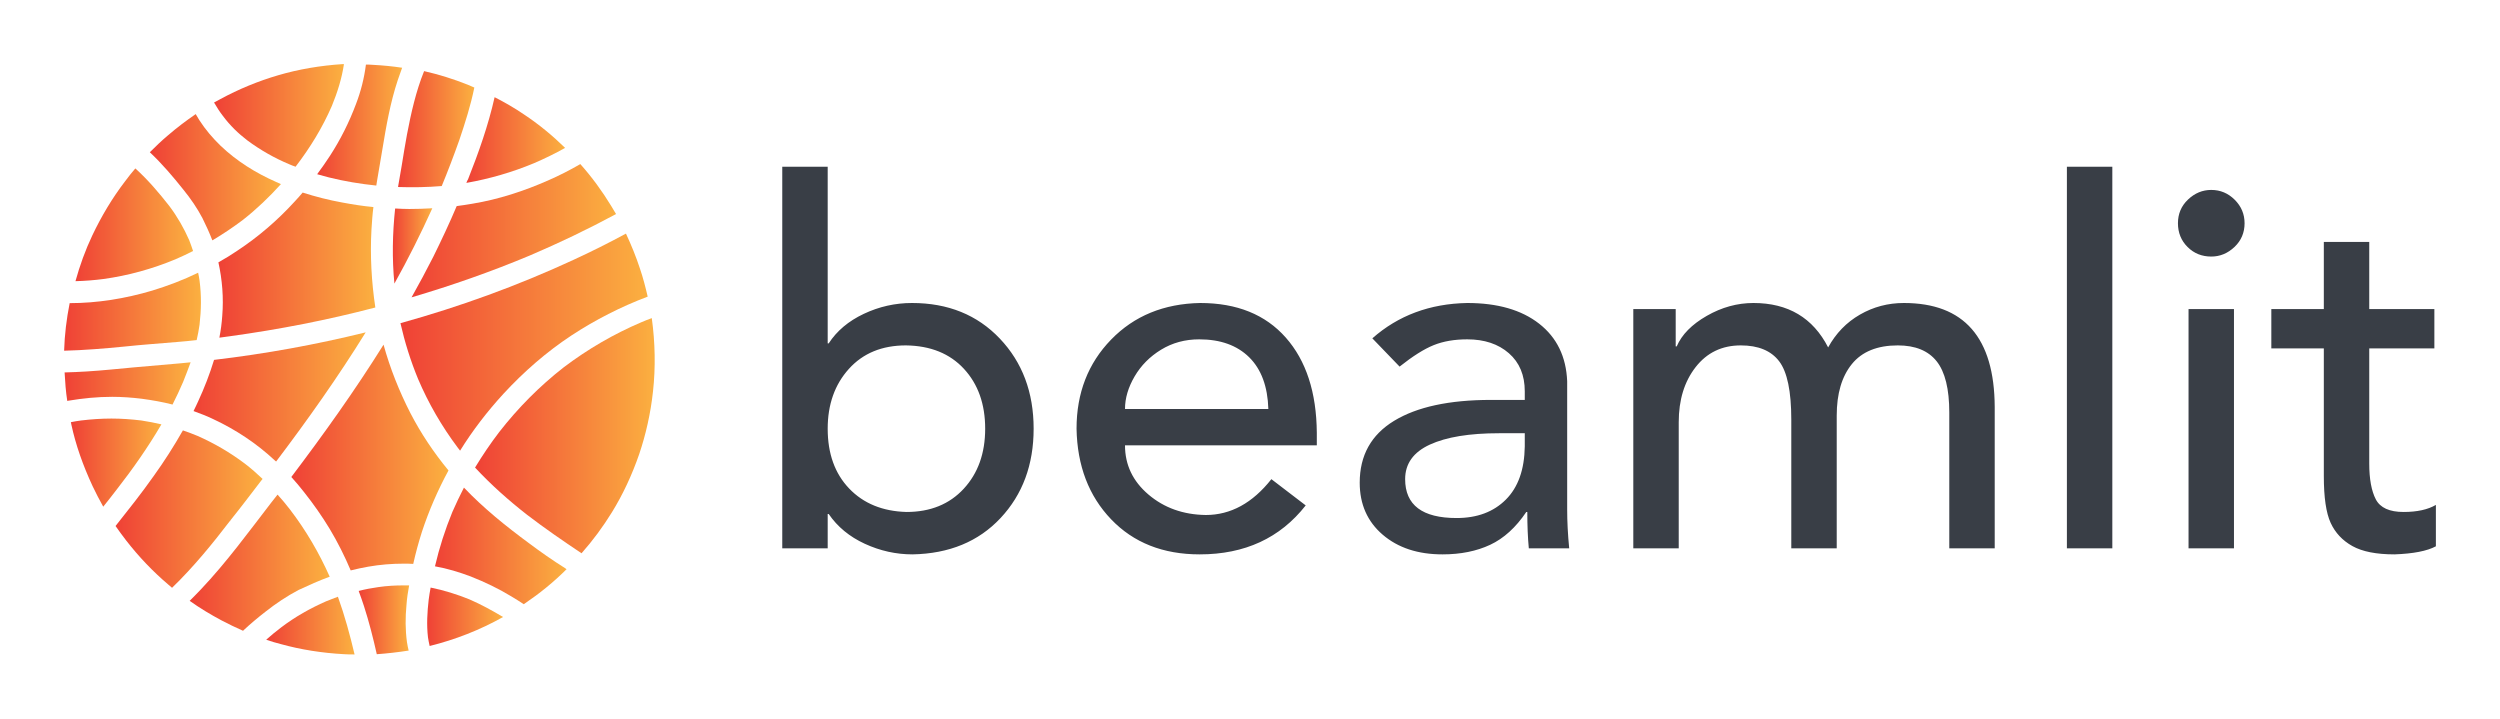
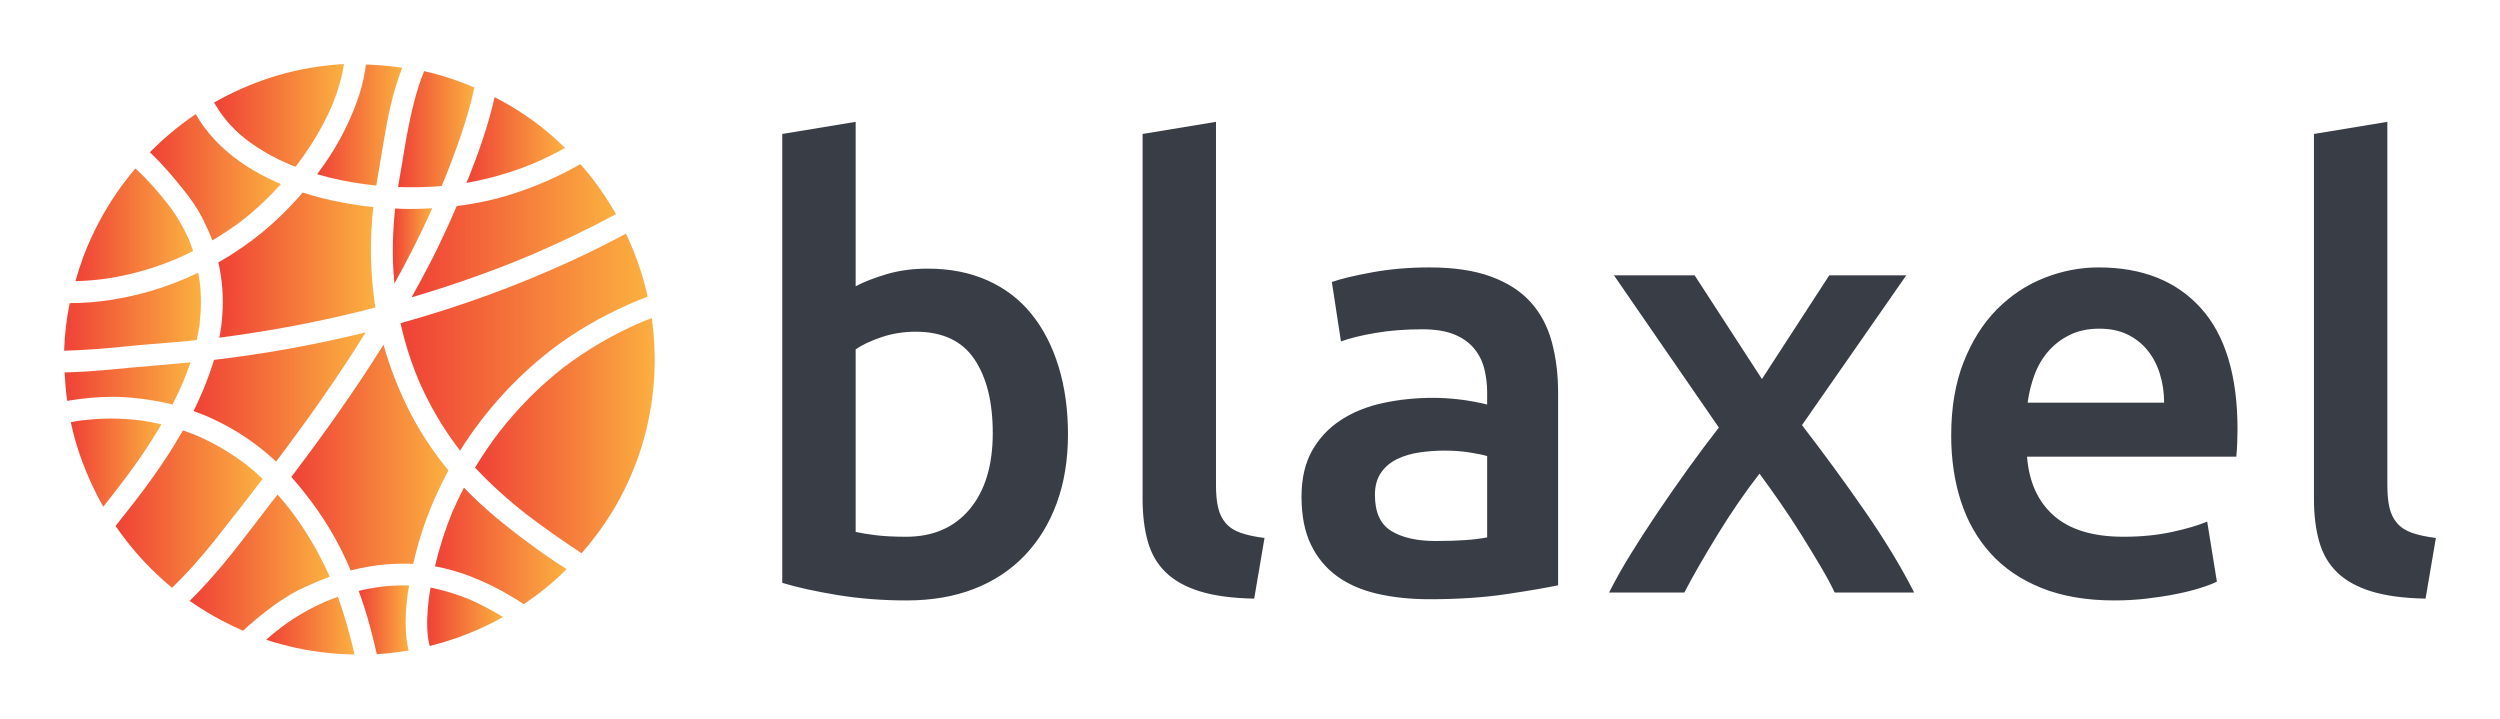
<svg xmlns="http://www.w3.org/2000/svg" version="1.1" width="3162.208" height="908.897" viewBox="0 0 3162.208 908.897">
  <g transform="scale(8.110415) translate(10, 10)">
-     <defs id="SvgjsDefs1056">
-       <linearGradient id="SvgjsLinearGradient1061">
-         <stop id="SvgjsStop1062" stop-color="#ef4136" offset="0" />
-         <stop id="SvgjsStop1063" stop-color="#fbb040" offset="1" />
+     <defs id="SvgjsDefs18746">
+       <linearGradient id="SvgjsLinearGradient18751">
+         <stop id="SvgjsStop18752" stop-color="#ef4136" offset="0" />
+         <stop id="SvgjsStop18753" stop-color="#fbb040" offset="1" />
      </linearGradient>
    </defs>
-     <g id="SvgjsG1057" featureKey="uHI19F-0" transform="matrix(0.3765456,0,0,0.3765456,-29.21994,-29.2576)" fill="url(#SvgjsLinearGradient1061)">
+     <g id="SvgjsG18747" featureKey="uHI19F-0" transform="matrix(0.3765456,0,0,0.3765456,-29.21994,-29.2576)" fill="url(#SvgjsLinearGradient18751)">
      <g>
        <path d="M182.4,123.3c6.4,1.9,12.9,3.2,19.5,4.1c1.7,0.2,3.4,0.4,5,0.6c0.1-0.6,0.2-1.3,0.3-1.9c0.7-4.3,1.5-8.7,2.2-13   c1.6-9.7,3.3-19.5,6.4-28.8c0.6-1.7,1.2-3.4,1.8-5.1c-4-0.6-8.1-1-12.1-1.2c-1-0.1-2-0.1-2.9-0.1c-0.7,5.6-2.1,11.1-4.1,16.3   c-2.8,7.5-6.4,14.7-10.8,21.5C186.1,118.2,184.3,120.7,182.4,123.3z" />
        <path d="M204.9,146.2c0.2-3.1,0.4-6.2,0.8-9.3c-4.4-0.4-8.7-1.1-13-1.9c-5.5-1-11-2.4-16.3-4.1c-1,1.2-2.1,2.4-3.2,3.6   c-7.1,7.8-15.1,14.7-23.9,20.5c-2.5,1.7-5.1,3.3-7.8,4.8c1.6,7.2,2.2,14.8,1.6,22.1c-0.2,3-0.6,6.1-1.2,9.1   c1.5-0.2,2.9-0.4,4.4-0.6c20.3-2.8,40.4-6.7,60.2-11.9C204.9,167.8,204.3,157,204.9,146.2z" />
        <path d="M133.1,217.4c-0.6,1.4-1.3,2.7-1.9,4c2.8,1,5.6,2.1,8.3,3.4c9.2,4.3,17.8,10,25.2,16.9c0.2,0.2,0.5,0.4,0.7,0.6   c13.1-17.3,25.7-35.1,37.1-53.5c-20.7,5.1-41.6,8.9-62.8,11.4C137.9,206.1,135.7,211.8,133.1,217.4z" />
        <path d="M215.9,128.6c6,0.2,12.1,0.1,18.1-0.4c2.6-6.3,5-12.6,7.3-19.1c2.4-7.1,4.7-14.3,6.2-21.7c-0.9-0.4-1.9-0.8-2.8-1.2   c-5.8-2.3-11.8-4.2-18-5.6c-3.4,8.4-5.4,17.4-7.1,26.3c-0.8,4.3-1.5,8.7-2.2,13C216.9,122.9,216.4,125.7,215.9,128.6z" />
        <path d="M220.6,137.7c-2,0-3.9-0.1-5.9-0.2c-1.1,10.4-1.3,20.8-0.3,31.1c5.7-10.2,10.9-20.6,15.7-31.2   C226.9,137.6,223.7,137.7,220.6,137.7z" />
        <path d="M244.2,126.9c9.6-1.7,19-4.4,28.1-8.2c4.4-1.9,8.7-4,12.8-6.3c-5.2-5.1-10.9-9.8-17.1-13.9c-3.8-2.6-7.8-4.9-12.1-7.1   c-2.6,11.6-6.6,22.9-11,34C244.6,125.8,244.4,126.4,244.2,126.9z" />
        <path d="M246.8,135.5c-2.2,0.4-4.4,0.7-6.6,1c-3,7.1-6.3,14.1-9.7,21c-2.9,5.7-5.9,11.3-9,16.8c16.6-4.9,32.9-10.6,48.9-17.3   c12.2-5.2,24.1-10.9,35.8-17.2c-0.7-1.2-1.4-2.4-2.1-3.5c-3.6-5.9-7.8-11.7-12.7-17.2c-4.3,2.5-8.8,4.8-13.4,6.8   C268,130.3,257.6,133.7,246.8,135.5z" />
        <path d="M216.9,185c1.8,7.9,4.2,15.6,7.3,23.1c4.3,10.1,9.8,19.6,16.4,28.4c0.3,0.4,0.7,0.9,1,1.3c5.2-8.4,11.3-16.3,18-23.6   c8.4-9.1,17.8-17.3,28.1-24.1c9.9-6.5,20.5-11.9,31.6-16.1c-0.9-3.9-1.9-7.8-3.2-11.6c-1.6-4.9-3.6-9.8-5.8-14.5   c-7.2,3.9-14.4,7.5-21.8,10.9C265.4,169.5,241.4,178.2,216.9,185z" />
        <path d="M321,182.9c-1.4,0.5-2.9,1.1-4.3,1.7c-11.5,4.9-22.3,11.2-32.2,18.7c-10,7.8-18.9,16.8-26.7,26.8c-3.6,4.7-6.9,9.6-10,14.7   c6.6,7.1,13.9,13.6,21.6,19.6c7.3,5.6,14.9,10.8,22.5,15.9c4.7-5.3,8.9-11,12.6-17c4.5-7.3,8.3-15.4,11.3-24.1   c2.7-8,4.7-16.7,5.7-25.9C322.6,203.4,322.4,193.1,321,182.9z" />
        <path d="M221,222.2c-4.6-9-8.4-18.5-11.1-28.3c-11.8,18.9-24.8,37.1-38.2,54.8c1.8,2,3.6,4.1,5.3,6.3c3.8,4.8,7.4,9.9,10.6,15.2   c3.3,5.5,6.2,11.3,8.7,17.2c4.8-1.2,9.7-2.1,14.6-2.5c2.4-0.2,4.8-0.3,7.2-0.3c1.4,0,2.8,0,4.1,0.1c1-4.5,2.2-8.9,3.6-13.3   c2.9-8.8,6.6-17.3,11-25.4C230.7,238.6,225.4,230.7,221,222.2z" />
        <path d="M220.5,293.6c-0.8,0-1.5,0-2.3,0c-3.5,0-6.9,0.2-10.4,0.7c-2.8,0.4-5.5,0.9-8.2,1.6c0.8,2.1,1.5,4.2,2.2,6.3   c2.1,6.5,3.8,13.2,5.3,19.9c4.3-0.3,8.7-0.8,13.2-1.5c-0.3-1.2-0.5-2.3-0.7-3.5c-0.7-5.1-0.7-10.2-0.2-15.4   C219.6,298.9,220,296.3,220.5,293.6z" />
        <path d="M270.1,276.1c-9.5-7-18.7-14.4-26.9-23c-1.7,3.3-3.3,6.7-4.8,10.1c-3,7.3-5.4,14.8-7.2,22.5c5.1,0.9,10,2.4,14.8,4.2   c5.8,2.3,11.5,5,16.9,8.3c1.7,1,3.4,2.1,5.1,3.2c0.1-0.1,0.3-0.2,0.4-0.3c6.2-4.2,12-8.9,17.3-14.2c-0.2-0.2-0.5-0.3-0.7-0.5   C279.9,283.2,274.9,279.7,270.1,276.1z" />
        <path d="M229.4,294.5c-0.3,1.7-0.6,3.3-0.8,5c-0.6,5.2-0.9,10.4-0.3,15.6c0.2,1.2,0.4,2.4,0.7,3.6c10.5-2.6,20.8-6.6,30.4-12   c-4.5-2.7-9.1-5.2-13.9-7.3C240.3,297.3,234.9,295.6,229.4,294.5z" />
        <path d="M146.8,266.4c0,0-0.1,0.1-0.1,0.1c-0.2,0.3-0.4,0.5-0.6,0.8C146.4,267,146.6,266.7,146.8,266.4z" />
        <path d="M158.7,250.9c0.4-0.5,0.7-0.9,1.1-1.4c-2.3-2.2-4.7-4.3-7.3-6.3c-6.1-4.6-12.6-8.4-19.6-11.5c-2-0.8-4-1.6-6.1-2.3   c-3.7,6.5-7.7,12.8-12.1,18.9c-5,7.1-10.4,13.9-15.8,20.7c1.3,1.9,2.8,3.9,4.4,6c5.2,6.7,11.1,12.9,17.6,18.4   c0.5,0.4,0.9,0.8,1.4,1.2c8.9-8.6,16.8-18.3,24.3-28.1C150.8,261.3,154.7,256.1,158.7,250.9z" />
        <path d="M187.6,290c-4.4-9.9-9.9-19.3-16.5-27.9c-1.6-2.1-3.3-4.1-5.1-6.1c-0.9,1.1-1.7,2.2-2.6,3.3c-9.4,12.2-18.5,24.7-29.1,35.9   c-1.6,1.6-3.1,3.3-4.7,4.8c4.2,3,8.7,5.7,13.2,8.1c2.9,1.5,5.9,3,8.9,4.3c0.1-0.1,0.2-0.1,0.2-0.2c2.9-2.7,6-5.3,9.1-7.7   c4.3-3.4,8.8-6.4,13.7-9C179,293.5,183.2,291.6,187.6,290z" />
        <path d="M186.1,300.2c-6.6,2.9-12.8,6.4-18.6,10.8c-2.1,1.6-4.2,3.3-6.2,5.1c2,0.7,4,1.3,6,1.8c8.3,2.3,17.1,3.7,26.3,4.2   c1.4,0.1,2.8,0.1,4.3,0.1c-1.9-8.1-4.1-16.1-6.9-23.9C189.3,298.9,187.7,299.6,186.1,300.2z" />
        <path d="M113.2,193.7c3.7-0.3,7.4-0.6,11-0.9c2.8-0.2,5.6-0.5,8.3-0.8c0.5-2.1,0.9-4.3,1.2-6.4c0.7-6.1,0.8-12.1,0-18.2   c-0.2-1.1-0.3-2.2-0.6-3.3c-6.1,3-12.5,5.4-19,7.4c-11.1,3.3-22.7,5.2-34.2,5.2c-1.3,6.5-2.1,13.1-2.3,19.7   c8.3-0.2,16.6-0.9,24.8-1.7C106.1,194.3,109.7,194,113.2,193.7z" />
        <path d="M109.8,216.3c4.3,0.6,8.5,1.3,12.7,2.4c1.6-3.1,3-6.2,4.4-9.4c1.1-2.7,2.1-5.4,3.1-8.1c-1.3,0.1-2.6,0.3-4,0.4   c-6.5,0.6-13,1.1-19.5,1.7c-6.5,0.6-13,1.3-19.6,1.7c-3,0.2-6,0.3-9.1,0.4c0.2,3.9,0.5,7.9,1.1,11.8c0.2,0,0.4-0.1,0.5-0.1   c6-1,12-1.6,18.1-1.6C101.6,215.5,105.7,215.8,109.8,216.3z" />
        <path d="M117.9,226.9c-2.7-0.6-5.5-1.2-8.3-1.6c-4.1-0.5-8.3-0.8-12.4-0.8c-4.2,0-8.4,0.3-12.6,0.8c-1.4,0.2-2.8,0.4-4.2,0.7   c0.1,0.3,0.1,0.7,0.2,1c1.8,8.4,4.8,16.9,8.8,25.5c1.3,2.8,2.8,5.6,4.4,8.5c1.9-2.3,3.7-4.7,5.5-7   C106.1,245.3,112.4,236.3,117.9,226.9z" />
        <path d="M153.5,109.3c5.4,4,11.2,7.3,17.4,9.9c0.9,0.4,1.7,0.7,2.6,1c0-0.1,0.1-0.1,0.1-0.2c5.9-7.7,11-16,14.9-25   c2.3-5.6,4.1-11.3,5-17.3c-0.2,0-0.4,0-0.6,0c-9.1,0.6-18.1,2.1-26.6,4.6c-8.2,2.4-16.3,5.7-24.2,10c-0.8,0.4-1.6,0.9-2.4,1.3   c1.1,1.9,2.3,3.8,3.7,5.6C146.3,103.1,149.7,106.4,153.5,109.3z" />
        <path d="M127,129.7c3,3.7,5.7,7.6,7.9,11.8c1.5,3,2.9,6.1,4.1,9.2c4.4-2.6,8.7-5.5,12.8-8.6c5.6-4.4,10.8-9.4,15.6-14.7   c-0.7-0.3-1.4-0.6-2-0.9c-8.4-3.7-16.3-8.6-23-15c-3.3-3.2-6.3-6.7-8.8-10.6c-0.5-0.8-1-1.6-1.5-2.5c-3.9,2.7-7.8,5.6-11.6,8.9   c-2.5,2.1-4.9,4.4-7.4,6.9C118.2,119,122.7,124.3,127,129.7z" />
        <path d="M123.8,158.5c2.4-1,4.8-2.2,7.2-3.4c-0.5-1.5-1-3-1.6-4.5c-2.2-5-4.9-9.7-8.2-14.1c-4.3-5.5-8.9-10.9-14.1-15.6   c-1.4,1.6-2.8,3.4-4.3,5.4c-5.2,6.8-9.7,14.3-13.5,22.3c-2.9,6.1-5.2,12.5-7,19c3.9-0.1,7.8-0.4,11.6-0.9   C104.1,165.3,114.2,162.5,123.8,158.5z" />
      </g>
    </g>
-     <g id="SvgjsG1058" featureKey="8FbbNb-0" transform="matrix(3.936125,0,0,3.936125,106.6468,-3.208292)" fill="#393e46">
-       <path d="M3.16 4.88 l0 7 l0.04 0 c0.32 -0.493 0.783 -0.883 1.39 -1.17 s1.243 -0.43 1.91 -0.43 c1.427 0 2.587 0.47 3.48 1.41 s1.34 2.13 1.34 3.57 c0 1.427 -0.437 2.607 -1.31 3.54 s-2.037 1.413 -3.49 1.44 c-0.653 0 -1.283 -0.14 -1.89 -0.42 s-1.083 -0.673 -1.43 -1.18 l-0.04 0 l0 1.36 l-1.8 0 l0 -15.12 l1.8 0 z M3.16 15.26 c0 0.987 0.283 1.777 0.85 2.37 s1.323 0.903 2.27 0.93 c0.947 0 1.703 -0.307 2.27 -0.92 s0.85 -1.407 0.85 -2.38 s-0.28 -1.763 -0.84 -2.37 s-1.327 -0.917 -2.3 -0.93 c-0.947 0 -1.7 0.31 -2.26 0.93 s-0.84 1.41 -0.84 2.37 z M17.92 10.28 c1.453 0 2.583 0.457 3.39 1.37 s1.217 2.17 1.23 3.77 l0 0.5 l-7.6 0 c0 0.773 0.31 1.423 0.93 1.95 s1.377 0.797 2.27 0.81 c0.987 0 1.853 -0.473 2.6 -1.42 l1.36 1.04 c-1.013 1.293 -2.413 1.94 -4.2 1.94 c-1.453 0 -2.623 -0.463 -3.51 -1.39 s-1.343 -2.123 -1.37 -3.59 c0 -1.413 0.457 -2.59 1.37 -3.53 s2.09 -1.423 3.53 -1.45 z M20.62 14.48 c-0.027 -0.893 -0.28 -1.577 -0.76 -2.05 s-1.14 -0.71 -1.98 -0.71 c-0.56 0 -1.063 0.137 -1.51 0.41 s-0.797 0.627 -1.05 1.06 s-0.38 0.863 -0.38 1.29 l5.68 0 z M28.5 10.28 c1.2 0 2.15 0.273 2.85 0.82 s1.07 1.307 1.11 2.28 l0 5.08 c0 0.48 0.027 0.993 0.08 1.54 l-1.6 0 c-0.04 -0.427 -0.06 -0.907 -0.06 -1.44 l-0.04 0 c-0.413 0.613 -0.89 1.047 -1.43 1.3 s-1.17 0.38 -1.89 0.38 c-0.973 0 -1.763 -0.26 -2.37 -0.78 s-0.91 -1.207 -0.91 -2.06 c0 -1.08 0.453 -1.897 1.36 -2.45 s2.187 -0.83 3.84 -0.83 l1.34 0 l0 -0.34 c0 -0.64 -0.21 -1.143 -0.63 -1.51 s-0.97 -0.55 -1.65 -0.55 c-0.507 0 -0.95 0.077 -1.33 0.23 s-0.83 0.437 -1.35 0.85 l-1.08 -1.12 c1.027 -0.907 2.28 -1.373 3.76 -1.4 z M26.04 17.26 c0 1.027 0.68 1.54 2.04 1.54 c0.813 0 1.463 -0.243 1.95 -0.73 s0.737 -1.19 0.75 -2.11 l0 -0.52 l-1.02 0 c-1.173 0 -2.087 0.15 -2.74 0.45 s-0.98 0.757 -0.98 1.37 z M39.84 10.28 c1.373 0 2.36 0.587 2.96 1.76 c0.307 -0.56 0.727 -0.993 1.26 -1.3 s1.113 -0.46 1.74 -0.46 c2.387 0 3.587 1.373 3.6 4.12 l0 5.6 l-1.8 0 l0 -5.38 c0 -0.933 -0.167 -1.61 -0.5 -2.03 s-0.847 -0.63 -1.54 -0.63 c-0.813 0 -1.42 0.247 -1.82 0.74 s-0.6 1.173 -0.6 2.04 l0 5.26 l-1.8 0 l0 -5.1 c0 -1.12 -0.16 -1.89 -0.48 -2.31 s-0.827 -0.63 -1.52 -0.63 c-0.747 0 -1.343 0.287 -1.79 0.86 s-0.67 1.3 -0.67 2.18 l0 5 l-1.8 0 l0 -9.48 l1.68 0 l0 1.48 l0.04 0 c0.2 -0.467 0.597 -0.87 1.19 -1.21 s1.21 -0.51 1.85 -0.51 z M54.06 4.88 l0 15.12 l-1.8 0 l0 -15.12 l1.8 0 z M57.98 5.8 c0.36 0 0.67 0.13 0.93 0.39 s0.39 0.57 0.39 0.93 c0 0.373 -0.133 0.687 -0.4 0.94 s-0.573 0.38 -0.92 0.38 c-0.373 0 -0.687 -0.127 -0.94 -0.38 s-0.38 -0.567 -0.38 -0.94 s0.133 -0.687 0.4 -0.94 s0.573 -0.38 0.92 -0.38 z M58.88 10.52 l0 9.48 l-1.8 0 l0 -9.48 l1.8 0 z M64.24 7.86 l-0 2.66 l2.58 0 l0 1.56 l-2.58 0 l0 4.56 c0 0.613 0.087 1.087 0.26 1.42 s0.54 0.5 1.1 0.5 c0.533 0 0.96 -0.093 1.28 -0.28 l0 1.64 c-0.347 0.187 -0.893 0.293 -1.64 0.32 c-0.72 0 -1.277 -0.11 -1.67 -0.33 s-0.68 -0.527 -0.86 -0.92 s-0.27 -1.01 -0.27 -1.85 l0 -5.06 l-2.08 0 l0 -1.56 l2.08 0 l0 -2.66 l1.8 0 z" />
+     <g id="SvgjsG18748" featureKey="8FbbNb-0" transform="matrix(4.730278,0,0,4.730278,104.7154,-12.19163)" fill="#393e46">
+       <path d="M8.48 14.74 q0 -1.54 -0.61 -2.44 t-1.93 -0.9 q-0.6 0 -1.13 0.18 t-0.85 0.4 l0 6.02 q0.26 0.06 0.67 0.11 t0.99 0.05 q1.34 0 2.1 -0.91 t0.76 -2.51 z M10.96 14.78 q0 1.26 -0.37 2.27 t-1.06 1.73 t-1.67 1.1 t-2.22 0.38 q-1.2 0 -2.29 -0.18 t-1.81 -0.4 l0 -14.8 l2.42 -0.4 l0 5.42 q0.42 -0.22 1.03 -0.4 t1.35 -0.18 q1.1 0 1.97 0.39 t1.45 1.11 t0.89 1.73 t0.31 2.23 z M17.1 20.2 q-1.08 -0.02 -1.79 -0.24 t-1.13 -0.63 t-0.59 -1.02 t-0.17 -1.39 l0 -12.04 l2.42 -0.4 l0 11.98 q0 0.44 0.07 0.74 t0.25 0.51 t0.49 0.32 t0.79 0.17 z M23.08 18.3 q1.12 0 1.7 -0.12 l0 -2.68 q-0.2 -0.06 -0.58 -0.12 t-0.84 -0.06 q-0.4 0 -0.81 0.06 t-0.74 0.22 t-0.53 0.45 t-0.2 0.73 q0 0.86 0.54 1.19 t1.46 0.33 z M22.88 9.28 q1.2 0 2.02 0.3 t1.31 0.84 t0.7 1.31 t0.21 1.69 l0 6.34 q-0.56 0.12 -1.69 0.29 t-2.55 0.17 q-0.94 0 -1.72 -0.18 t-1.33 -0.58 t-0.86 -1.04 t-0.31 -1.58 q0 -0.9 0.35 -1.52 t0.95 -1.01 t1.39 -0.56 t1.65 -0.17 q0.4 0 0.84 0.05 t0.94 0.17 l0 -0.4 q0 -0.42 -0.1 -0.8 t-0.35 -0.67 t-0.66 -0.45 t-1.03 -0.16 q-0.84 0 -1.54 0.12 t-1.14 0.28 l-0.3 -1.96 q0.46 -0.16 1.34 -0.32 t1.88 -0.16 z M33.84 12.96 l2.22 -3.42 l2.54 0 l-3.44 4.94 q1.08 1.4 2.07 2.83 t1.63 2.69 l-2.62 0 q-0.18 -0.38 -0.47 -0.87 t-0.62 -1.02 t-0.69 -1.05 t-0.7 -0.98 q-0.7 0.9 -1.37 1.99 t-1.11 1.93 l-2.48 0 q0.3 -0.6 0.72 -1.28 t0.9 -1.39 t0.99 -1.42 t1.01 -1.35 l-3.46 -5.02 l2.66 0 z M40.08 14.82 q0 -1.38 0.41 -2.42 t1.09 -1.73 t1.56 -1.04 t1.8 -0.35 q2.16 0 3.37 1.34 t1.21 4 q0 0.2 -0.01 0.45 t-0.03 0.45 l-6.9 0 q0.1 1.26 0.89 1.95 t2.29 0.69 q0.88 0 1.61 -0.16 t1.15 -0.34 l0.32 1.98 q-0.2 0.1 -0.55 0.21 t-0.8 0.2 t-0.97 0.15 t-1.06 0.06 q-1.38 0 -2.4 -0.41 t-1.68 -1.14 t-0.98 -1.72 t-0.32 -2.17 z M47.1 13.74 q0 -0.5 -0.14 -0.95 t-0.41 -0.78 t-0.66 -0.52 t-0.93 -0.19 q-0.56 0 -0.98 0.21 t-0.71 0.55 t-0.45 0.78 t-0.22 0.9 l4.5 0 z M55.72 20.2 q-1.08 -0.02 -1.79 -0.24 t-1.13 -0.63 t-0.59 -1.02 t-0.17 -1.39 l0 -12.04 l2.42 -0.4 l0 11.98 q0 0.44 0.07 0.74 t0.25 0.51 t0.49 0.32 t0.79 0.17 z" />
    </g>
  </g>
</svg>
